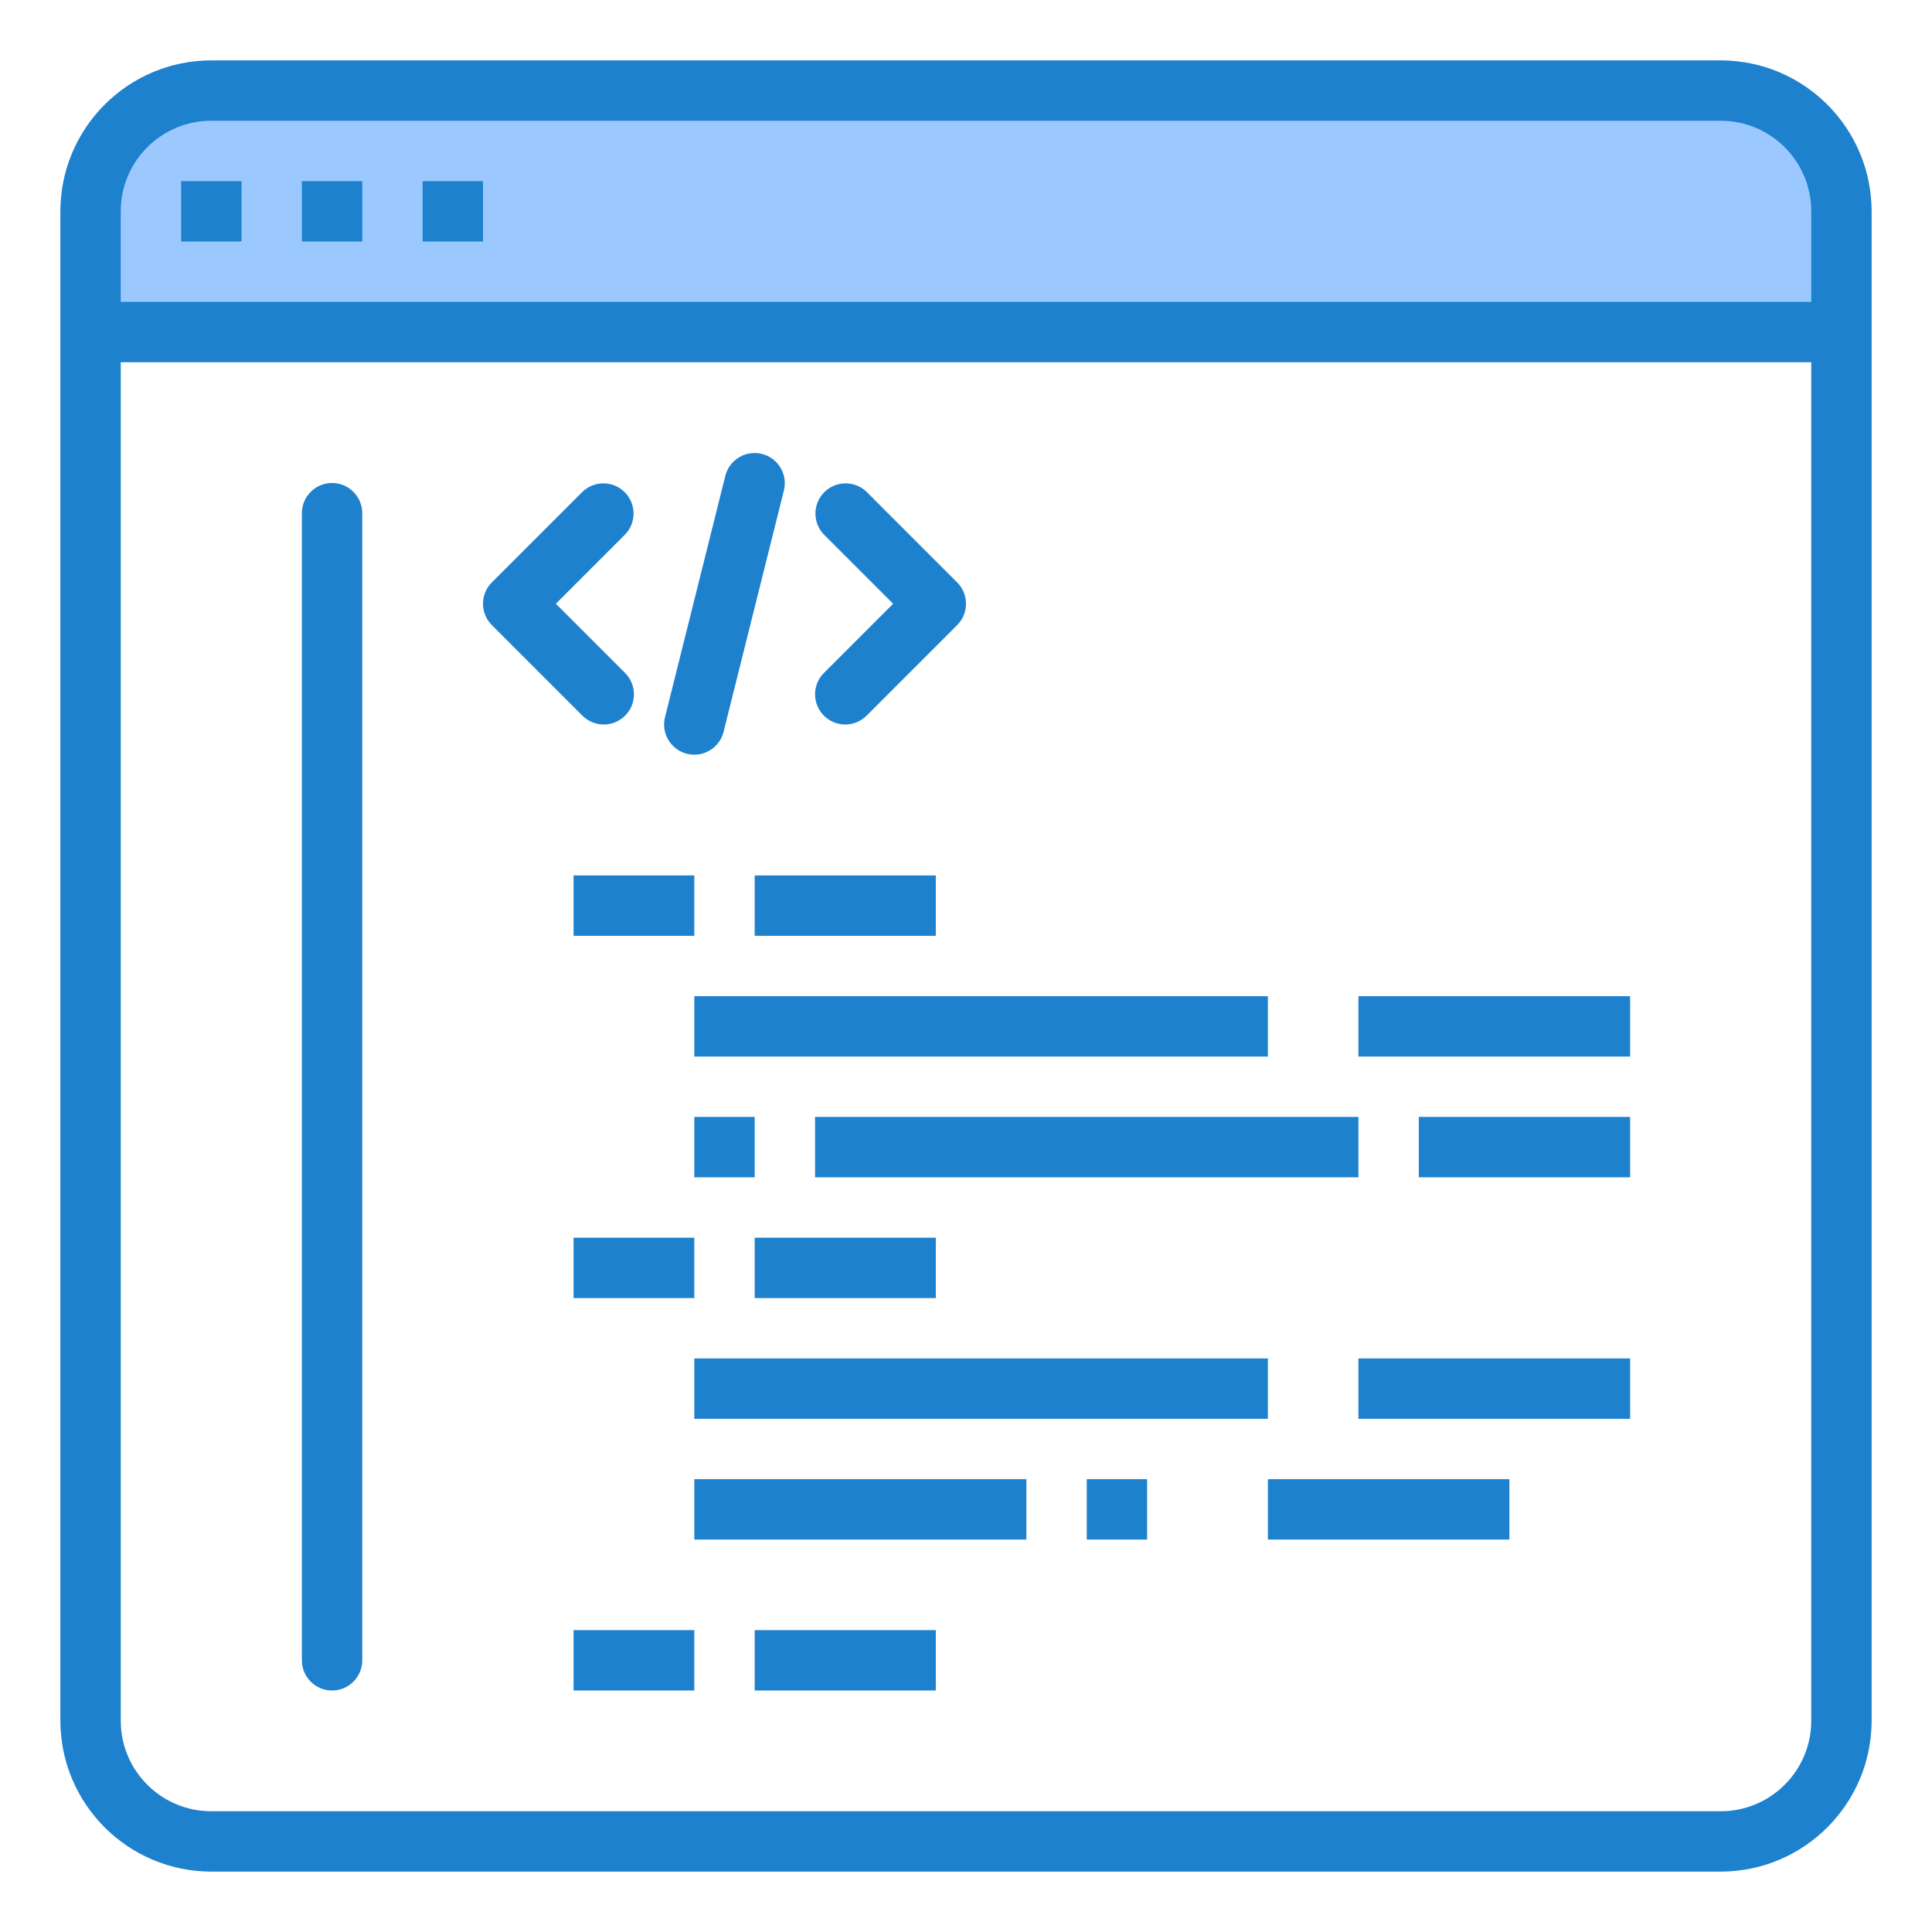
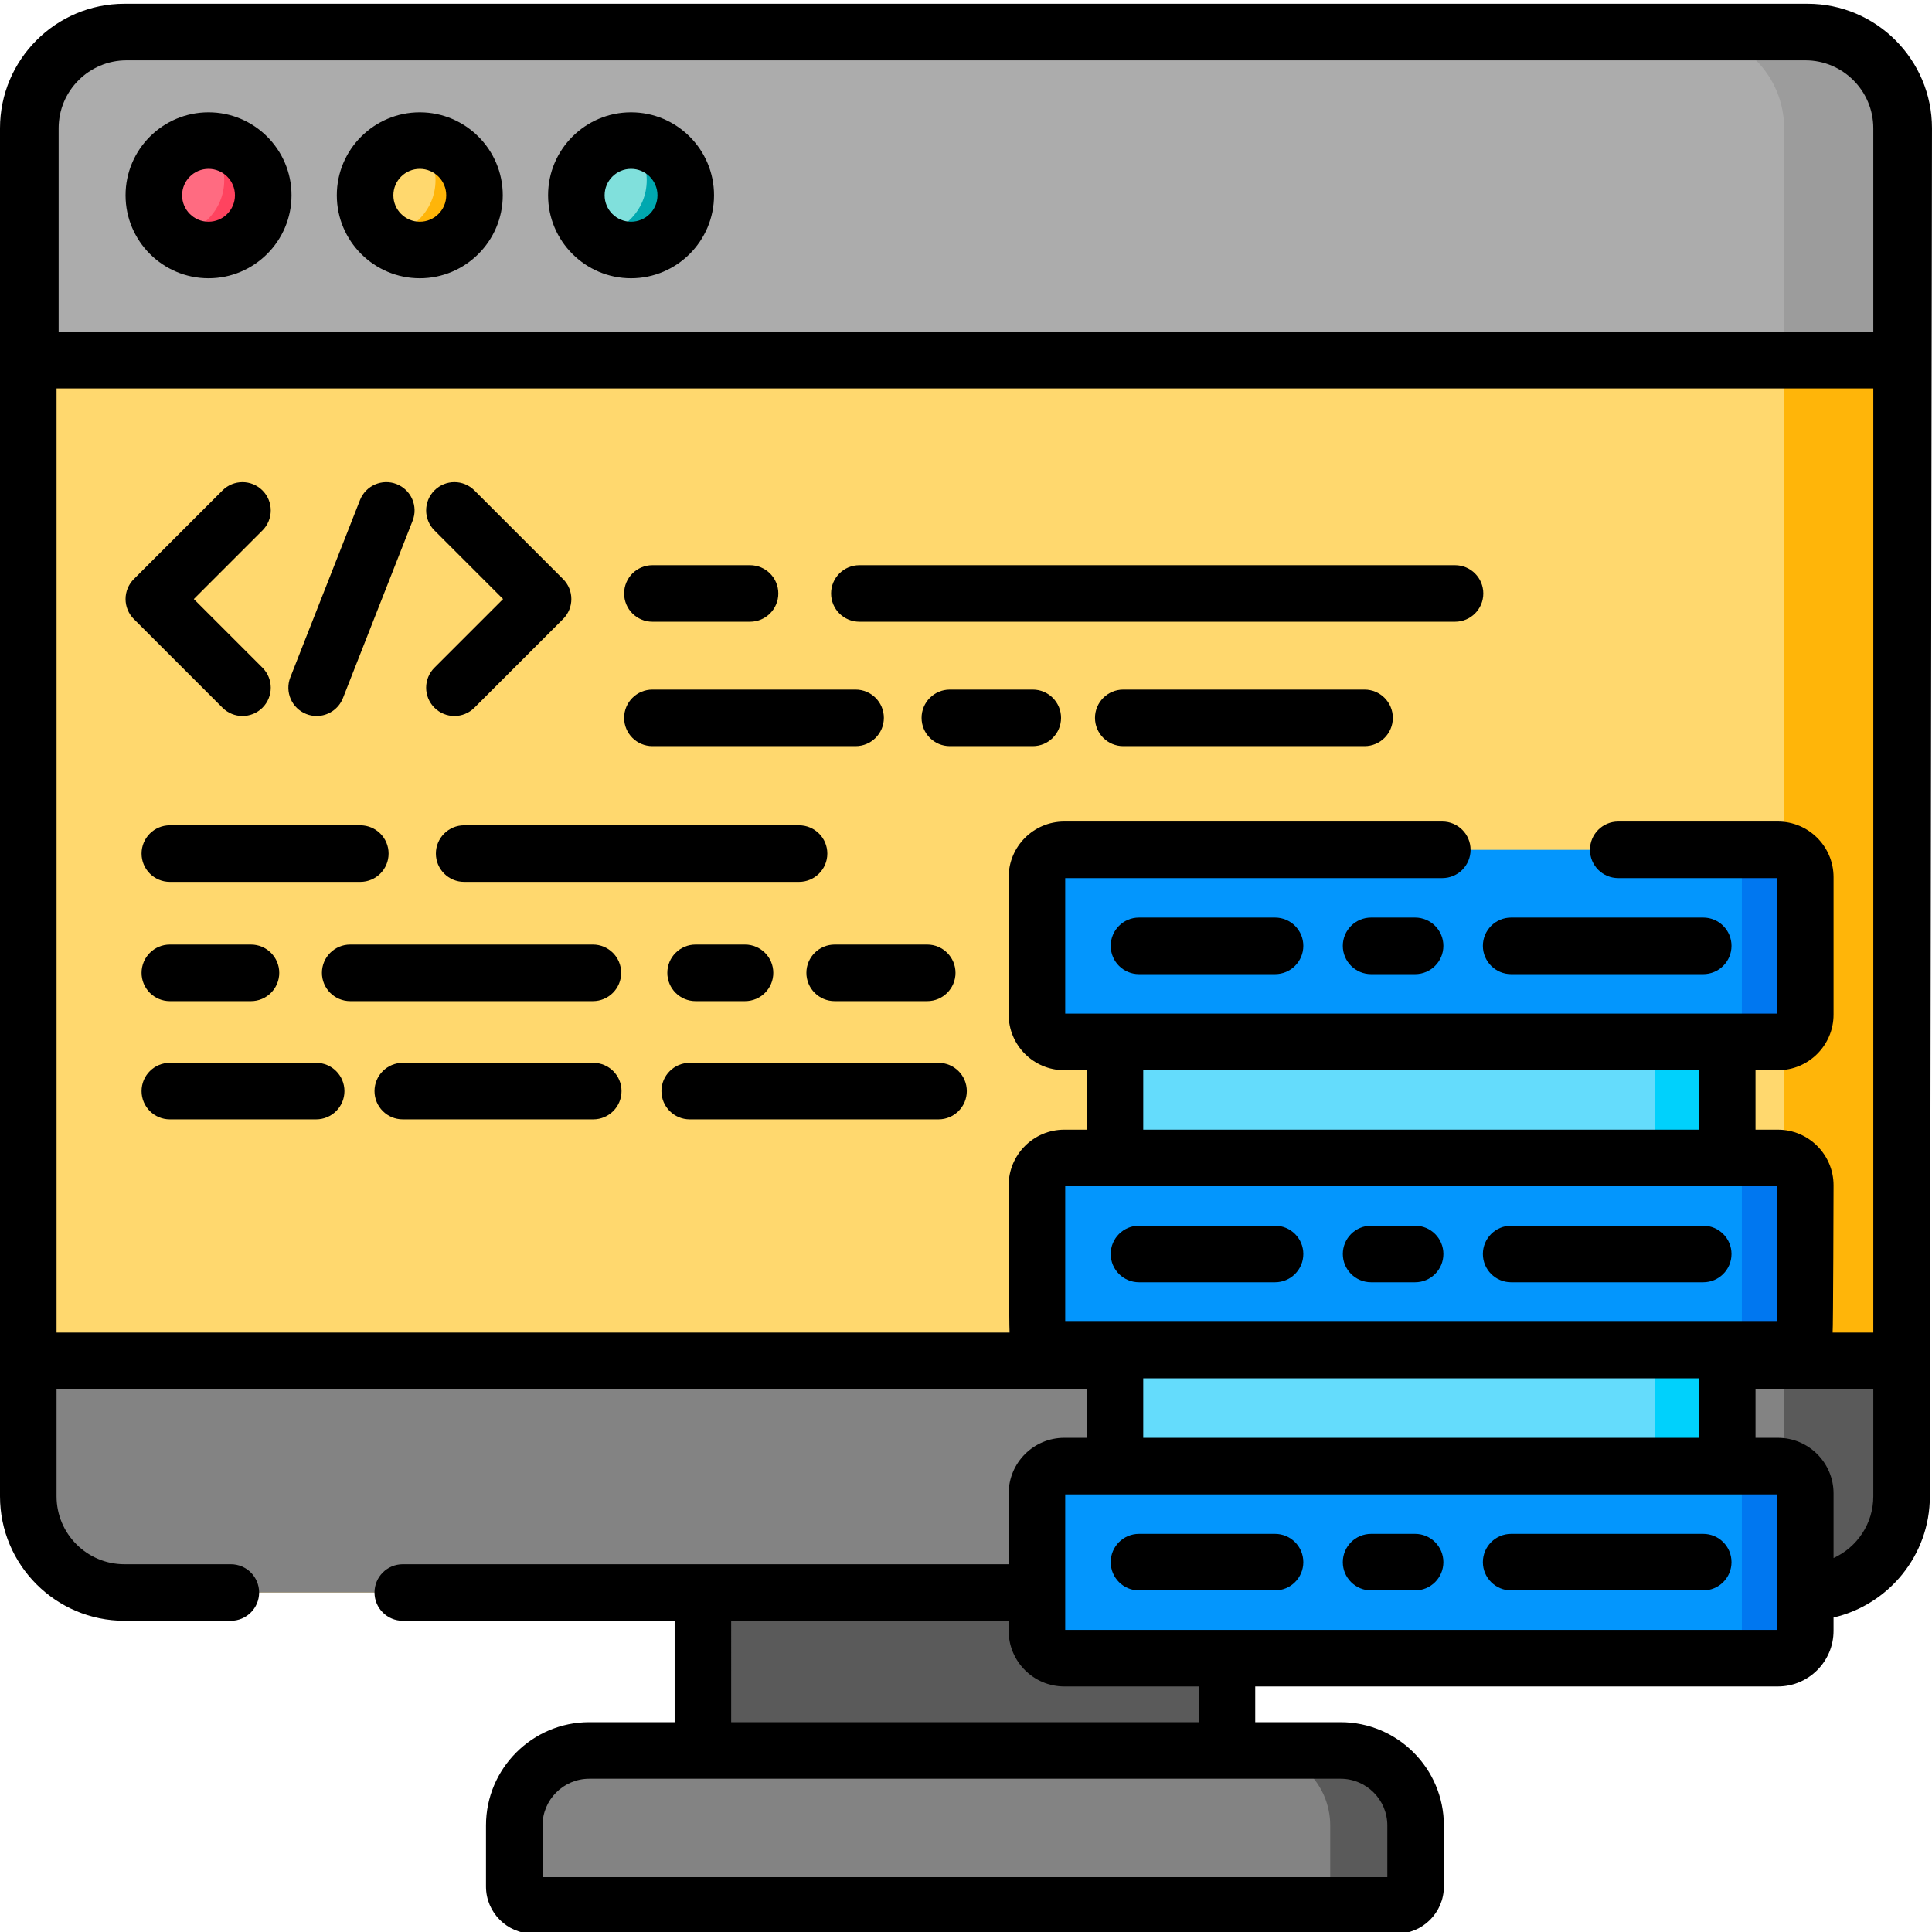
- <svg xmlns="http://www.w3.org/2000/svg" height="512" viewBox="0 0 64 64" width="512">
-   <g id="Source_code" data-name="Source code">
-     <path d="m57 3h-50a4 4 0 0 0 -4 4v4h58v-4a4 4 0 0 0 -4-4z" fill="#9bc9ff" />
-     <g fill="#1e81ce">
-       <path d="m57 2h-50a5.006 5.006 0 0 0 -5 5v50a5.006 5.006 0 0 0 5 5h50a5.006 5.006 0 0 0 5-5v-50a5.006 5.006 0 0 0 -5-5zm-50 2h50a3 3 0 0 1 3 3v3h-56v-3a3 3 0 0 1 3-3zm50 56h-50a3 3 0 0 1 -3-3v-45h56v45a3 3 0 0 1 -3 3z" />
-       <path d="m6 6h2v2h-2z" />
-       <path d="m10 6h2v2h-2z" />
-       <path d="m14 6h2v2h-2z" />
-       <path d="m11 56a1 1 0 0 1 -1-1v-38a1 1 0 0 1 2 0v38a1 1 0 0 1 -1 1z" />
-       <path d="m20 24a1 1 0 0 1 -.707-.293l-3-3a1 1 0 0 1 0-1.414l3-3a1 1 0 0 1 1.414 1.414l-2.293 2.293 2.293 2.293a1 1 0 0 1 -.707 1.707z" />
-       <path d="m28 24a1 1 0 0 1 -.707-1.707l2.293-2.293-2.293-2.293a1 1 0 0 1 1.414-1.414l3 3a1 1 0 0 1 0 1.414l-3 3a1 1 0 0 1 -.707.293z" />
-       <path d="m23 25a.968.968 0 0 1 -.243-.03 1 1 0 0 1 -.728-1.213l2-8a1 1 0 0 1 1.94.486l-2 8a1 1 0 0 1 -.969.757z" />
-       <path d="m19 29h4v2h-4z" />
-       <path d="m25 29h6v2h-6z" />
-       <path d="m23 33h19v2h-19z" />
-       <path d="m45 33h9v2h-9z" />
-       <path d="m23 37h2v2h-2z" />
-       <path d="m27 37h18v2h-18z" />
-       <path d="m47 37h7v2h-7z" />
-       <path d="m19 41h4v2h-4z" />
-       <path d="m25 41h6v2h-6z" />
-       <path d="m23 45h19v2h-19z" />
-       <path d="m45 45h9v2h-9z" />
-       <path d="m23 49h11v2h-11z" />
-       <path d="m36 49h2v2h-2z" />
-       <path d="m42 49h8v2h-8z" />
-       <path d="m19 54h4v2h-4z" />
-       <path d="m25 54h6v2h-6z" />
-     </g>
+ <svg xmlns="http://www.w3.org/2000/svg" height="511pt" viewBox="0 0 511.998 511" width="511pt">
+   <path d="m478.453 421.531h-445.473c-14.078 0-25.488-11.41-25.488-25.484v-362.566c0-14.078 11.41-25.488 25.488-25.488h445.473c14.074 0 25.484 11.41 25.484 25.488v362.566c0 14.074-11.41 25.484-25.484 25.484zm0 0" fill="#ffd86e" />
+   <path d="m503.941 33.48v362.566c0 14.074-11.41 25.484-25.484 25.484h-31.133c14.078 0 25.484-11.41 25.484-25.484v-362.566c0-14.074-11.406-25.484-25.484-25.484h31.133c14.074 0 25.484 11.41 25.484 25.484zm0 0" fill="#ffb509" />
+   <path d="m503.938 360.129h-496.445v35.918c0 14.074 11.41 25.484 25.488 25.484h445.473c14.074 0 25.484-11.41 25.484-25.484zm0 0" fill="#838383" />
+   <path d="m503.941 360.129v35.918c0 14.074-11.41 25.484-25.484 25.484h-31.133c14.078 0 25.484-11.41 25.484-25.484v-35.918zm0 0" fill="#5a5a5a" />
+   <path d="m504.508 94.934h-496.461v-61.457c0-14.074 11.41-25.484 25.484-25.484h445.492c14.074 0 25.484 11.41 25.484 25.484zm0 0" fill="#acacac" />
+   <path d="m504.512 33.473v61.465h-31.703v-61.465c0-14.066-11.406-25.477-25.484-25.477h31.699c14.078 0 25.488 11.41 25.488 25.477zm0 0" fill="#9c9c9c" />
+   <path d="m186.277 421.531h138.875v41.859h-138.875zm0 0" fill="#5a5a5a" />
+   <path d="m370.152 504.453h-228.875c-2.758 0-4.996-2.238-4.996-4.996v-16.188c0-10.977 8.902-19.879 19.879-19.879h199.113c10.977 0 19.875 8.902 19.875 19.879v16.188c0 2.762-2.234 4.996-4.996 4.996zm0 0" fill="#838383" />
+   <path d="m375.148 483.266v16.195c0 2.758-2.238 4.996-4.996 4.996h-17.633v-21.191c0-10.969-8.902-19.871-19.871-19.871h22.629c10.973 0 19.871 8.898 19.871 19.871zm0 0" fill="#5a5a5a" />
+   <path d="m295.477 275.613h162.258v30.754h-162.258zm0 0" fill="#64dcfc" />
+   <path d="m295.477 357.273h162.258v30.758h-162.258zm0 0" fill="#64dcfc" />
+   <path d="m438.551 275.613h19.184v30.754h-19.184zm0 0" fill="#00d1fc" />
+   <path d="m438.551 357.273h19.184v30.758h-19.184zm0 0" fill="#00d1fc" />
+   <g fill="#0396fd">
+     <path d="m471.172 275.613h-189.129c-4 0-7.246-3.242-7.246-7.242v-36.418c0-4 3.246-7.246 7.246-7.246h189.129c4 0 7.246 3.246 7.246 7.246v36.418c0 4-3.246 7.242-7.246 7.242zm0 0" />
+     <path d="m471.172 357.273h-189.129c-4 0-7.246-3.242-7.246-7.242v-36.418c0-4 3.246-7.246 7.246-7.246h189.129c4 0 7.246 3.246 7.246 7.246v36.418c0 4-3.246 7.242-7.246 7.242zm0 0" />
+     <path d="m471.172 438.934h-189.129c-4 0-7.246-3.242-7.246-7.242v-36.418c0-4.004 3.246-7.246 7.246-7.246h189.129c4 0 7.246 3.242 7.246 7.246v36.418c0 4-3.246 7.242-7.246 7.242zm0 0" />
  </g>
+   <path d="m478.414 231.953v36.418c0 3.996-3.234 7.242-7.242 7.242h-16.805c4.008 0 7.242-3.246 7.242-7.242v-36.418c0-3.996-3.234-7.242-7.242-7.242h16.805c4.008 0 7.242 3.246 7.242 7.242zm0 0" fill="#0077f0" />
+   <path d="m478.414 313.609v36.418c0 4.004-3.234 7.242-7.242 7.242h-16.805c4.008 0 7.242-3.238 7.242-7.242v-36.418c0-3.996-3.234-7.242-7.242-7.242h16.805c4.008 0 7.242 3.246 7.242 7.242zm0 0" fill="#0077f0" />
+   <path d="m478.414 395.277v36.414c0 3.996-3.234 7.246-7.242 7.246h-16.805c4.008 0 7.242-3.25 7.242-7.246v-36.414c0-4.008-3.234-7.246-7.242-7.246h16.805c4.008 0 7.242 3.238 7.242 7.246zm0 0" fill="#0077f0" />
+   <path d="m69.758 51.25c0 8.008-6.488 14.5-14.496 14.5-8.008 0-14.496-6.492-14.496-14.5 0-8.004 6.488-14.496 14.496-14.496 8.008 0 14.496 6.492 14.496 14.496zm0 0" fill="#ff6b81" />
+   <path d="m125.746 51.25c0 8.008-6.492 14.5-14.496 14.5-8.008 0-14.5-6.492-14.5-14.5 0-8.004 6.492-14.496 14.5-14.496 8.004 0 14.496 6.492 14.496 14.496zm0 0" fill="#ffd86e" />
+   <path d="m181.73 51.25c0 8.008-6.488 14.5-14.496 14.5-8.004 0-14.496-6.492-14.496-14.5 0-8.004 6.492-14.496 14.496-14.496 8.008 0 14.496 6.492 14.496 14.496zm0 0" fill="#80e0dc" />
+   <path d="m69.754 51.258c0 8-6.484 14.484-14.488 14.484-3.875 0-7.402-1.52-10-4.004 7.844-.172 14.156-6.586 14.156-14.477 0-4.137-1.727-7.855-4.496-10.492.113-.012.23-.012.34-.012 8.004 0 14.488 6.484 14.488 14.5zm0 0" fill="#ff435f" />
+   <path d="m125.742 51.258c0 8-6.484 14.484-14.496 14.484-3.875 0-7.395-1.52-10-4.004 7.852-.172 14.168-6.586 14.168-14.477 0-4.137-1.73-7.855-4.496-10.492.109-.012.219-.012.328-.012 8.012 0 14.496 6.484 14.496 14.5zm0 0" fill="#ffb509" />
+   <path d="m181.734 51.258c0 8-6.496 14.484-14.5 14.484-3.875 0-7.391-1.52-10-4.004 7.855-.172 14.156-6.586 14.156-14.477 0-4.137-1.727-7.855-4.496-10.492.113-.012.23-.012.34-.012 8.004 0 14.5 6.484 14.5 14.5zm0 0" fill="#00a8b0" />
+   <path d="m58.961 187.047c1.461 1.461 3.379 2.195 5.297 2.195 1.918 0 3.836-.73 5.301-2.195 2.926-2.926 2.926-7.672 0-10.598l-18.195-18.195 18.195-18.191c2.926-2.93 2.926-7.672 0-10.598-2.926-2.926-7.672-2.926-10.598 0l-23.492 23.492c-1.406 1.406-2.195 3.312-2.195 5.297 0 1.988.789 3.895 2.195 5.301zm0 0" />
+   <path d="m133.32 158.254-18.195 18.195c-2.926 2.926-2.926 7.672.004 10.598 1.461 1.461 3.379 2.195 5.297 2.195s3.836-.734 5.297-2.195l23.496-23.496c2.926-2.926 2.926-7.672 0-10.594l-23.496-23.496c-2.926-2.926-7.668-2.926-10.594 0-2.93 2.93-2.93 7.672 0 10.598zm0 0" />
+   <path d="m81.172 188.723c.898.352 1.828.52 2.738.52 2.992 0 5.816-1.805 6.977-4.754l18.457-46.988c1.516-3.852-.383-8.199-4.234-9.715-3.848-1.512-8.199.383-9.711 4.234l-18.461 46.988c-1.512 3.852.383 8.203 4.234 9.715zm0 0" />
+   <path d="m45.008 233.203h50.48c4.137 0 7.492-3.355 7.492-7.496 0-4.137-3.355-7.492-7.492-7.492h-50.48c-4.141 0-7.492 3.355-7.492 7.492 0 4.141 3.352 7.496 7.492 7.496zm0 0" />
+   <path d="m211.754 218.215h-88.75c-4.137 0-7.492 3.355-7.492 7.492 0 4.141 3.355 7.496 7.492 7.496h88.75c4.141 0 7.496-3.355 7.496-7.496 0-4.137-3.355-7.492-7.496-7.492zm0 0" />
+   <path d="m45.008 264.809h21.504c4.137 0 7.492-3.355 7.492-7.496 0-4.137-3.355-7.492-7.492-7.492h-21.504c-4.141 0-7.492 3.355-7.492 7.492 0 4.141 3.352 7.496 7.492 7.496zm0 0" />
+   <path d="m184.34 249.82c-4.141 0-7.492 3.355-7.492 7.492 0 4.141 3.352 7.496 7.492 7.496h13.094c4.141 0 7.496-3.355 7.496-7.496 0-4.137-3.355-7.492-7.496-7.492zm0 0" />
+   <path d="m164.617 257.312c0-4.137-3.355-7.492-7.492-7.492h-64.32c-4.141 0-7.492 3.355-7.492 7.492 0 4.141 3.352 7.496 7.492 7.496h64.32c4.137 0 7.492-3.355 7.492-7.496zm0 0" />
+   <path d="m213.703 257.312c0 4.141 3.355 7.496 7.492 7.496h24.527c4.141 0 7.496-3.355 7.496-7.496 0-4.137-3.355-7.492-7.496-7.492h-24.527c-4.137 0-7.492 3.355-7.492 7.492zm0 0" />
+   <path d="m172.895 164.266h25.871c4.141 0 7.496-3.355 7.496-7.496 0-4.137-3.355-7.492-7.496-7.492h-25.871c-4.141 0-7.496 3.355-7.496 7.492 0 4.141 3.355 7.496 7.496 7.496zm0 0" />
+   <path d="m227.742 164.266h157.855c4.141 0 7.492-3.355 7.492-7.496 0-4.137-3.352-7.492-7.492-7.492h-157.855c-4.141 0-7.496 3.355-7.496 7.492 0 4.141 3.355 7.496 7.496 7.496zm0 0" />
+   <path d="m361.621 182.246h-63.945c-4.137 0-7.492 3.355-7.492 7.496 0 4.137 3.355 7.492 7.492 7.492h63.945c4.137 0 7.492-3.355 7.492-7.492 0-4.141-3.355-7.496-7.492-7.496zm0 0" />
+   <path d="m273.699 182.246h-21.98c-4.141 0-7.492 3.355-7.492 7.496 0 4.137 3.352 7.492 7.492 7.492h21.98c4.141 0 7.492-3.355 7.492-7.492 0-4.141-3.352-7.496-7.492-7.496zm0 0" />
+   <path d="m172.895 197.234h53.848c4.137 0 7.492-3.355 7.492-7.492 0-4.141-3.355-7.496-7.492-7.496h-53.848c-4.141 0-7.496 3.355-7.496 7.496 0 4.137 3.355 7.492 7.496 7.492zm0 0" />
+   <path d="m157.219 281.16h-50.477c-4.141 0-7.496 3.355-7.496 7.492 0 4.137 3.355 7.492 7.496 7.492h50.477c4.137 0 7.492-3.355 7.492-7.492 0-4.137-3.355-7.492-7.492-7.492zm0 0" />
+   <path d="m83.789 281.16h-38.781c-4.141 0-7.492 3.355-7.492 7.492 0 4.137 3.352 7.492 7.492 7.492h38.781c4.141 0 7.492-3.355 7.492-7.492 0-4.137-3.352-7.492-7.492-7.492zm0 0" />
+   <path d="m248.723 281.16h-65.941c-4.141 0-7.492 3.355-7.492 7.492 0 4.137 3.352 7.492 7.492 7.492h65.941c4.137 0 7.492-3.355 7.492-7.492 0-4.137-3.355-7.492-7.492-7.492zm0 0" />
+   <path d="m337.898 242.668h-36.059c-4.137 0-7.492 3.355-7.492 7.492 0 4.141 3.355 7.496 7.492 7.496h36.059c4.141 0 7.492-3.355 7.492-7.496 0-4.137-3.352-7.492-7.492-7.492zm0 0" />
+   <path d="m400.469 257.656h50.902c4.141 0 7.496-3.355 7.496-7.496 0-4.137-3.355-7.492-7.496-7.492h-50.902c-4.141 0-7.492 3.355-7.492 7.492 0 4.141 3.355 7.496 7.492 7.496zm0 0" />
+   <path d="m375.016 242.668h-11.664c-4.141 0-7.496 3.355-7.496 7.492 0 4.141 3.355 7.496 7.496 7.496h11.664c4.141 0 7.492-3.355 7.492-7.496 0-4.137-3.352-7.492-7.492-7.492zm0 0" />
+   <path d="m301.84 339.312h36.059c4.141 0 7.492-3.352 7.492-7.492 0-4.137-3.352-7.492-7.492-7.492h-36.059c-4.137 0-7.492 3.355-7.492 7.492 0 4.141 3.355 7.492 7.492 7.492zm0 0" />
+   <path d="m400.469 339.312h50.902c4.141 0 7.496-3.352 7.496-7.492 0-4.137-3.355-7.492-7.496-7.492h-50.902c-4.141 0-7.492 3.355-7.492 7.492 0 4.141 3.355 7.492 7.492 7.492zm0 0" />
+   <path d="m363.352 339.312h11.664c4.141 0 7.496-3.352 7.496-7.492 0-4.137-3.355-7.492-7.496-7.492h-11.664c-4.141 0-7.492 3.355-7.492 7.492 0 4.141 3.352 7.492 7.492 7.492zm0 0" />
+   <path d="m337.898 405.988h-36.059c-4.137 0-7.492 3.355-7.492 7.492s3.355 7.492 7.492 7.492h36.059c4.141 0 7.492-3.355 7.492-7.492s-3.352-7.492-7.492-7.492zm0 0" />
+   <path d="m451.371 405.988h-50.902c-4.141 0-7.492 3.355-7.492 7.492s3.352 7.492 7.492 7.492h50.902c4.141 0 7.496-3.355 7.496-7.492s-3.355-7.492-7.496-7.492zm0 0" />
+   <path d="m375.016 405.988h-11.664c-4.141 0-7.496 3.355-7.496 7.492s3.355 7.492 7.496 7.492h11.664c4.141 0 7.492-3.355 7.492-7.492s-3.352-7.492-7.492-7.492zm0 0" />
+   <path d="m479.023.5h-446.043c-18.184 0-32.98 14.793-32.98 32.98v362.566c0 18.184 14.797 32.977 32.98 32.977h28.199c4.137 0 7.492-3.352 7.492-7.492 0-4.137-3.355-7.492-7.492-7.492h-28.199c-9.922 0-17.992-8.07-17.992-17.992v-28.426h272.996v12.914h-5.941c-8.129 0-14.738 6.609-14.738 14.738v18.766h-160.566c-4.137 0-7.492 3.355-7.492 7.492 0 4.141 3.355 7.492 7.492 7.492h72.047v26.875h-22.625c-15.094 0-27.371 12.281-27.371 27.371v16.188c0 6.887 5.602 12.488 12.488 12.488h228.875c6.887 0 12.488-5.602 12.488-12.488v-16.188c0-15.09-12.277-27.371-27.371-27.371h-22.625v-9.473h138.527c8.125 0 14.734-6.609 14.734-14.738v-3.527c14.605-3.391 25.523-16.496 25.523-32.113l.566-362.57c.004-18.184-14.789-32.977-32.973-32.977zm-196.73 349.281v-35.918h188.629v35.918zm20.676-50.906v-15.766h147.273v15.766zm147.273 65.891v15.77h-147.273v-15.77zm-256.473 64.258h73.535v2.668c0 8.125 6.609 14.734 14.738 14.734h35.617v9.473h-123.891zm161.504 41.863c6.828 0 12.383 5.555 12.383 12.383v13.691h-223.883v-13.691c0-6.828 5.559-12.383 12.387-12.383zm115.648-39.449h-188.629v-35.914h188.629zm25.523-35.391c0 7.258-4.328 13.512-10.535 16.352v-17.129c0-8.125-6.613-14.734-14.738-14.734h-5.941v-12.914h31.215zm0-43.41h-10.781c.152-.848.246-39.023.246-39.023 0-8.129-6.613-14.738-14.738-14.738h-5.941v-15.766h5.941c8.125 0 14.738-6.613 14.738-14.738v-36.418c0-8.125-6.613-14.738-14.738-14.738h-42.324c-4.141 0-7.492 3.355-7.492 7.496 0 4.137 3.352 7.492 7.492 7.492h42.074v35.918h-188.629v-35.918h99.93c4.141 0 7.492-3.355 7.492-7.492 0-4.141-3.352-7.496-7.492-7.496h-100.18c-8.129 0-14.738 6.613-14.738 14.738v36.418c0 8.125 6.609 14.738 14.738 14.738h5.941v15.766h-5.941c-8.129 0-14.738 6.613-14.738 14.738 0 0 .094 38.176.246 39.023h-252.562v-250.207h481.457zm0-265.195h-480.906v-53.965c0-9.918 8.07-17.988 17.992-17.988h444.922c9.922 0 17.992 8.07 17.992 17.992zm0 0" />
+   <path d="m55.262 29.262c-12.125 0-21.988 9.863-21.988 21.988s9.863 21.992 21.988 21.992 21.992-9.867 21.992-21.992-9.867-21.988-21.992-21.988zm0 28.992c-3.859 0-7.004-3.141-7.004-7.004 0-3.859 3.145-7.004 7.004-7.004 3.863 0 7.004 3.145 7.004 7.004 0 3.863-3.141 7.004-7.004 7.004zm0 0" />
+   <path d="m111.25 29.262c-12.125 0-21.992 9.863-21.992 21.988s9.867 21.992 21.992 21.992 21.988-9.867 21.988-21.992-9.867-21.988-21.988-21.988zm0 28.992c-3.863 0-7.004-3.141-7.004-7.004 0-3.859 3.141-7.004 7.004-7.004 3.859 0 7.004 3.145 7.004 7.004 0 3.863-3.145 7.004-7.004 7.004zm0 0" />
+   <path d="m167.234 29.262c-12.125 0-21.988 9.863-21.988 21.988s9.863 21.992 21.988 21.992 21.992-9.867 21.992-21.992-9.867-21.988-21.992-21.988zm0 28.992c-3.859 0-7.004-3.141-7.004-7.004 0-3.859 3.145-7.004 7.004-7.004 3.863 0 7.004 3.145 7.004 7.004 0 3.863-3.141 7.004-7.004 7.004zm0 0" />
</svg>
